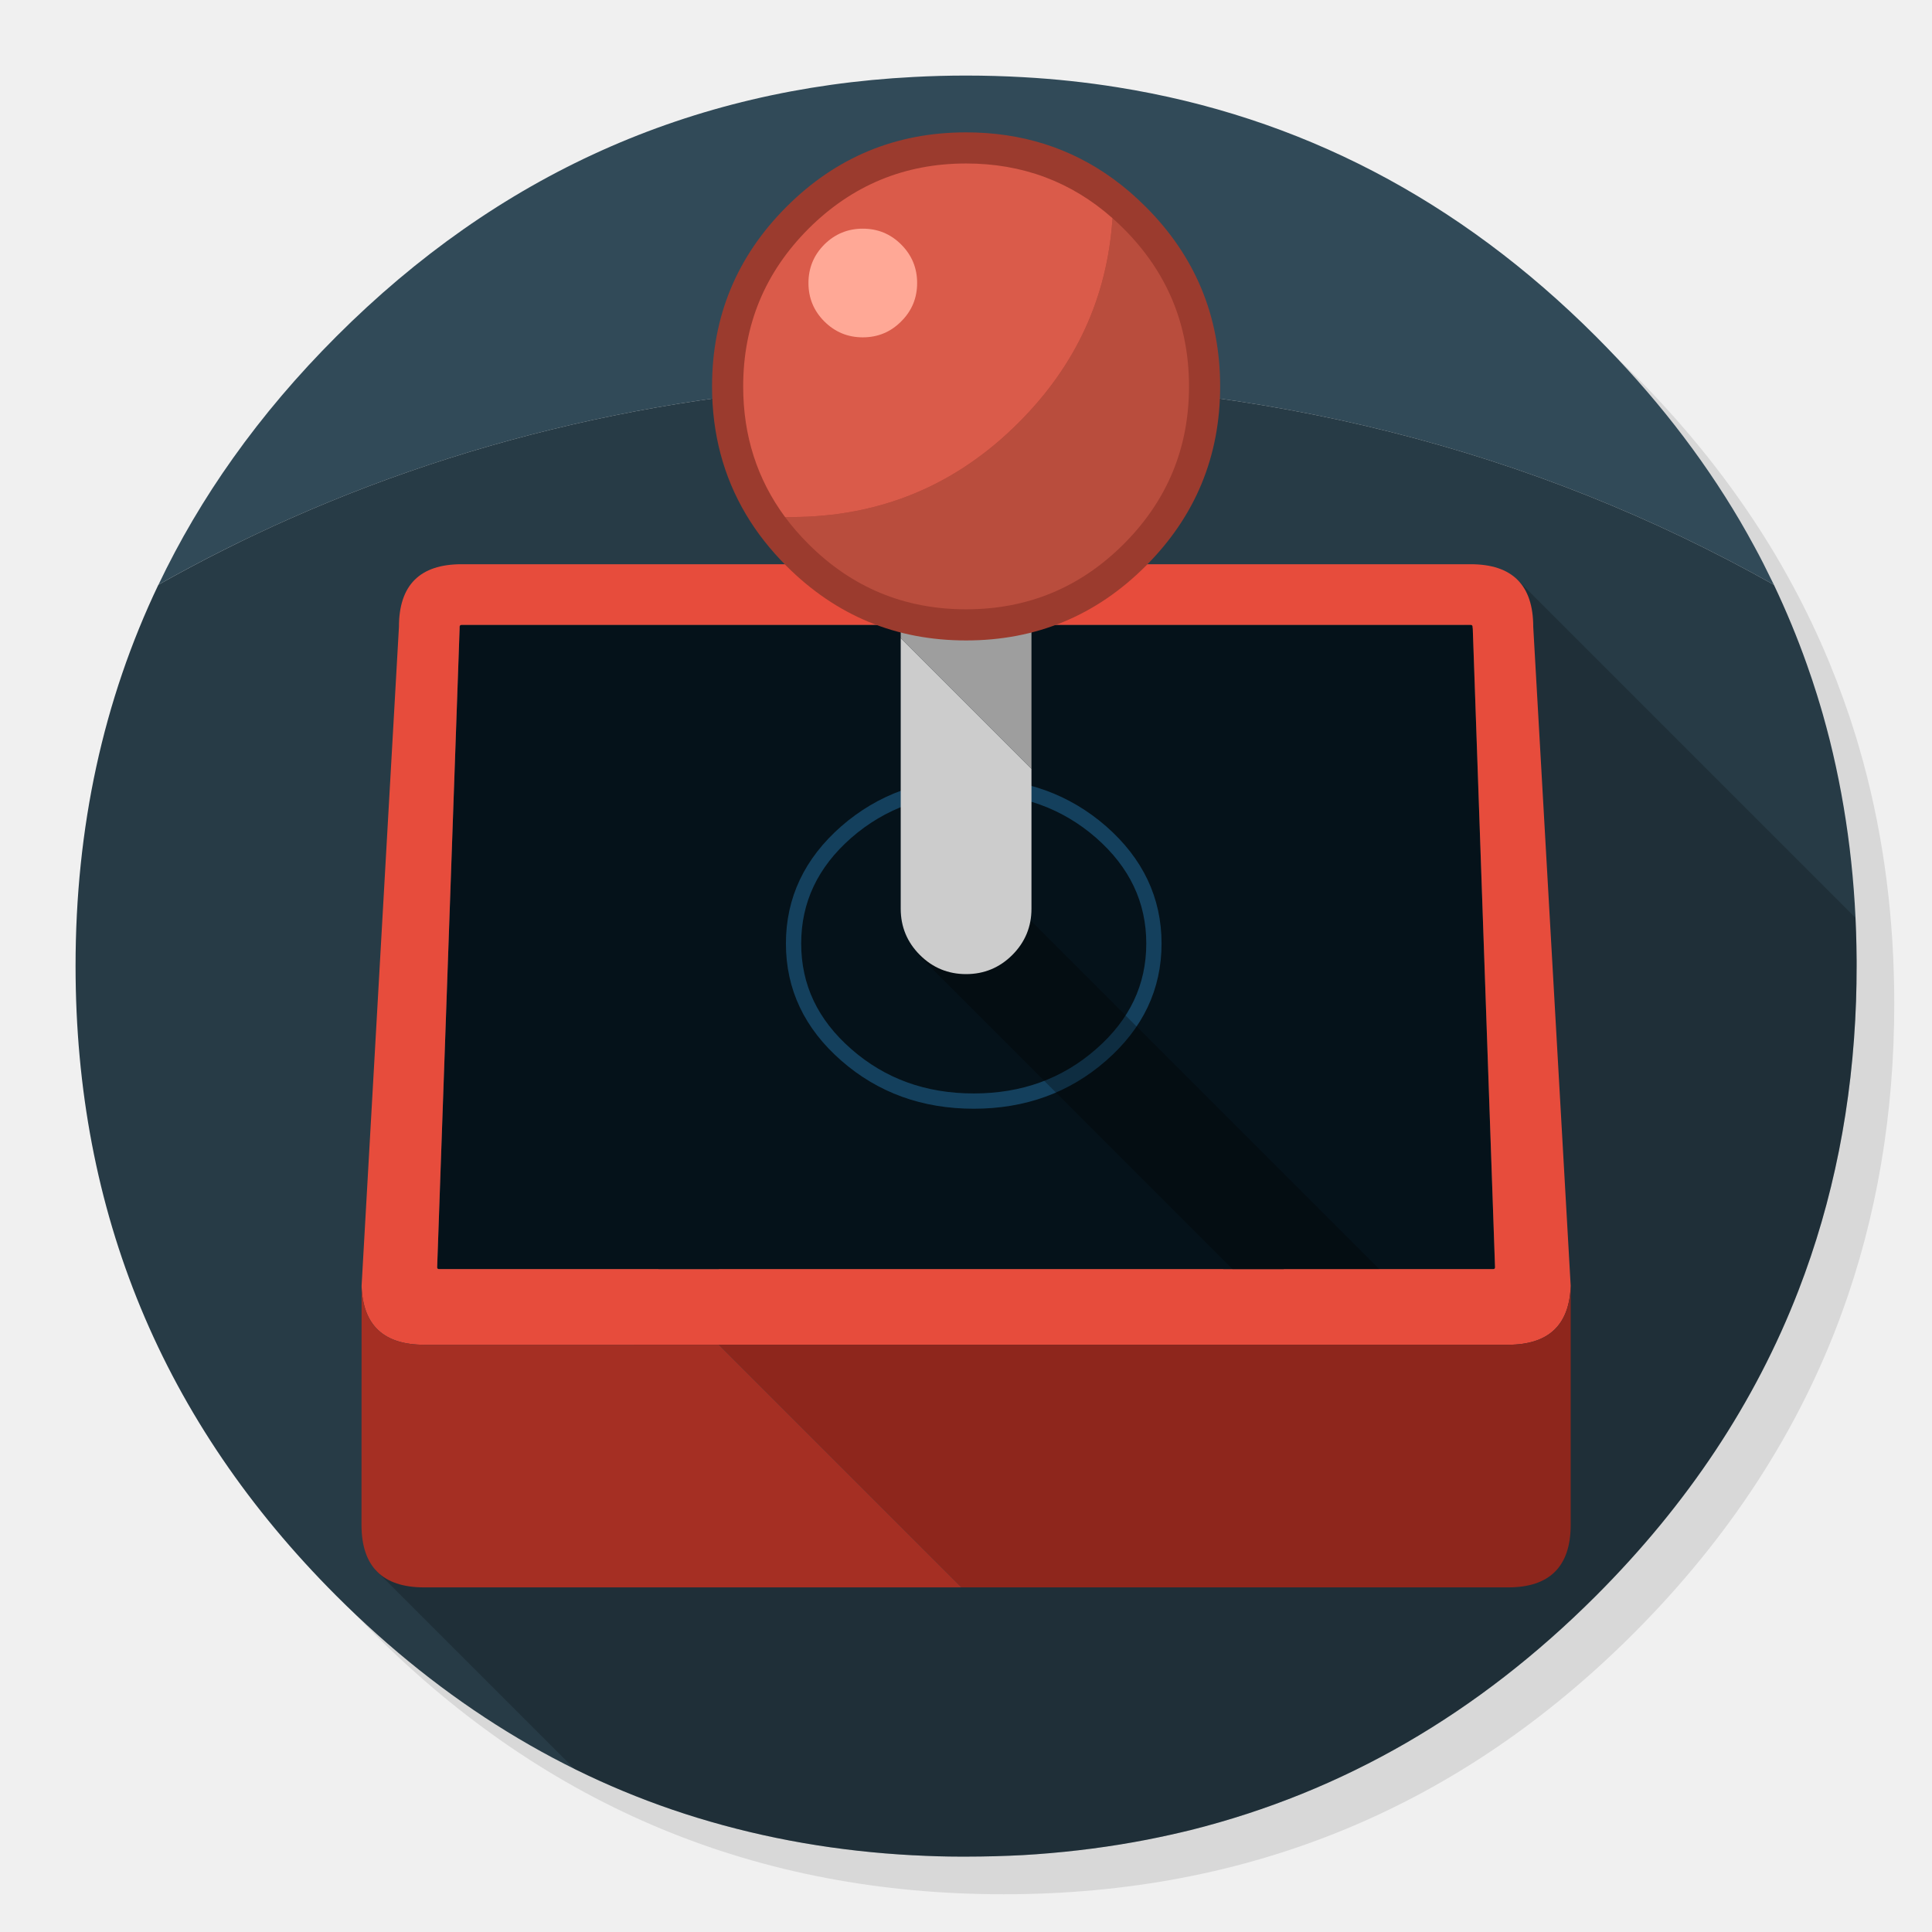
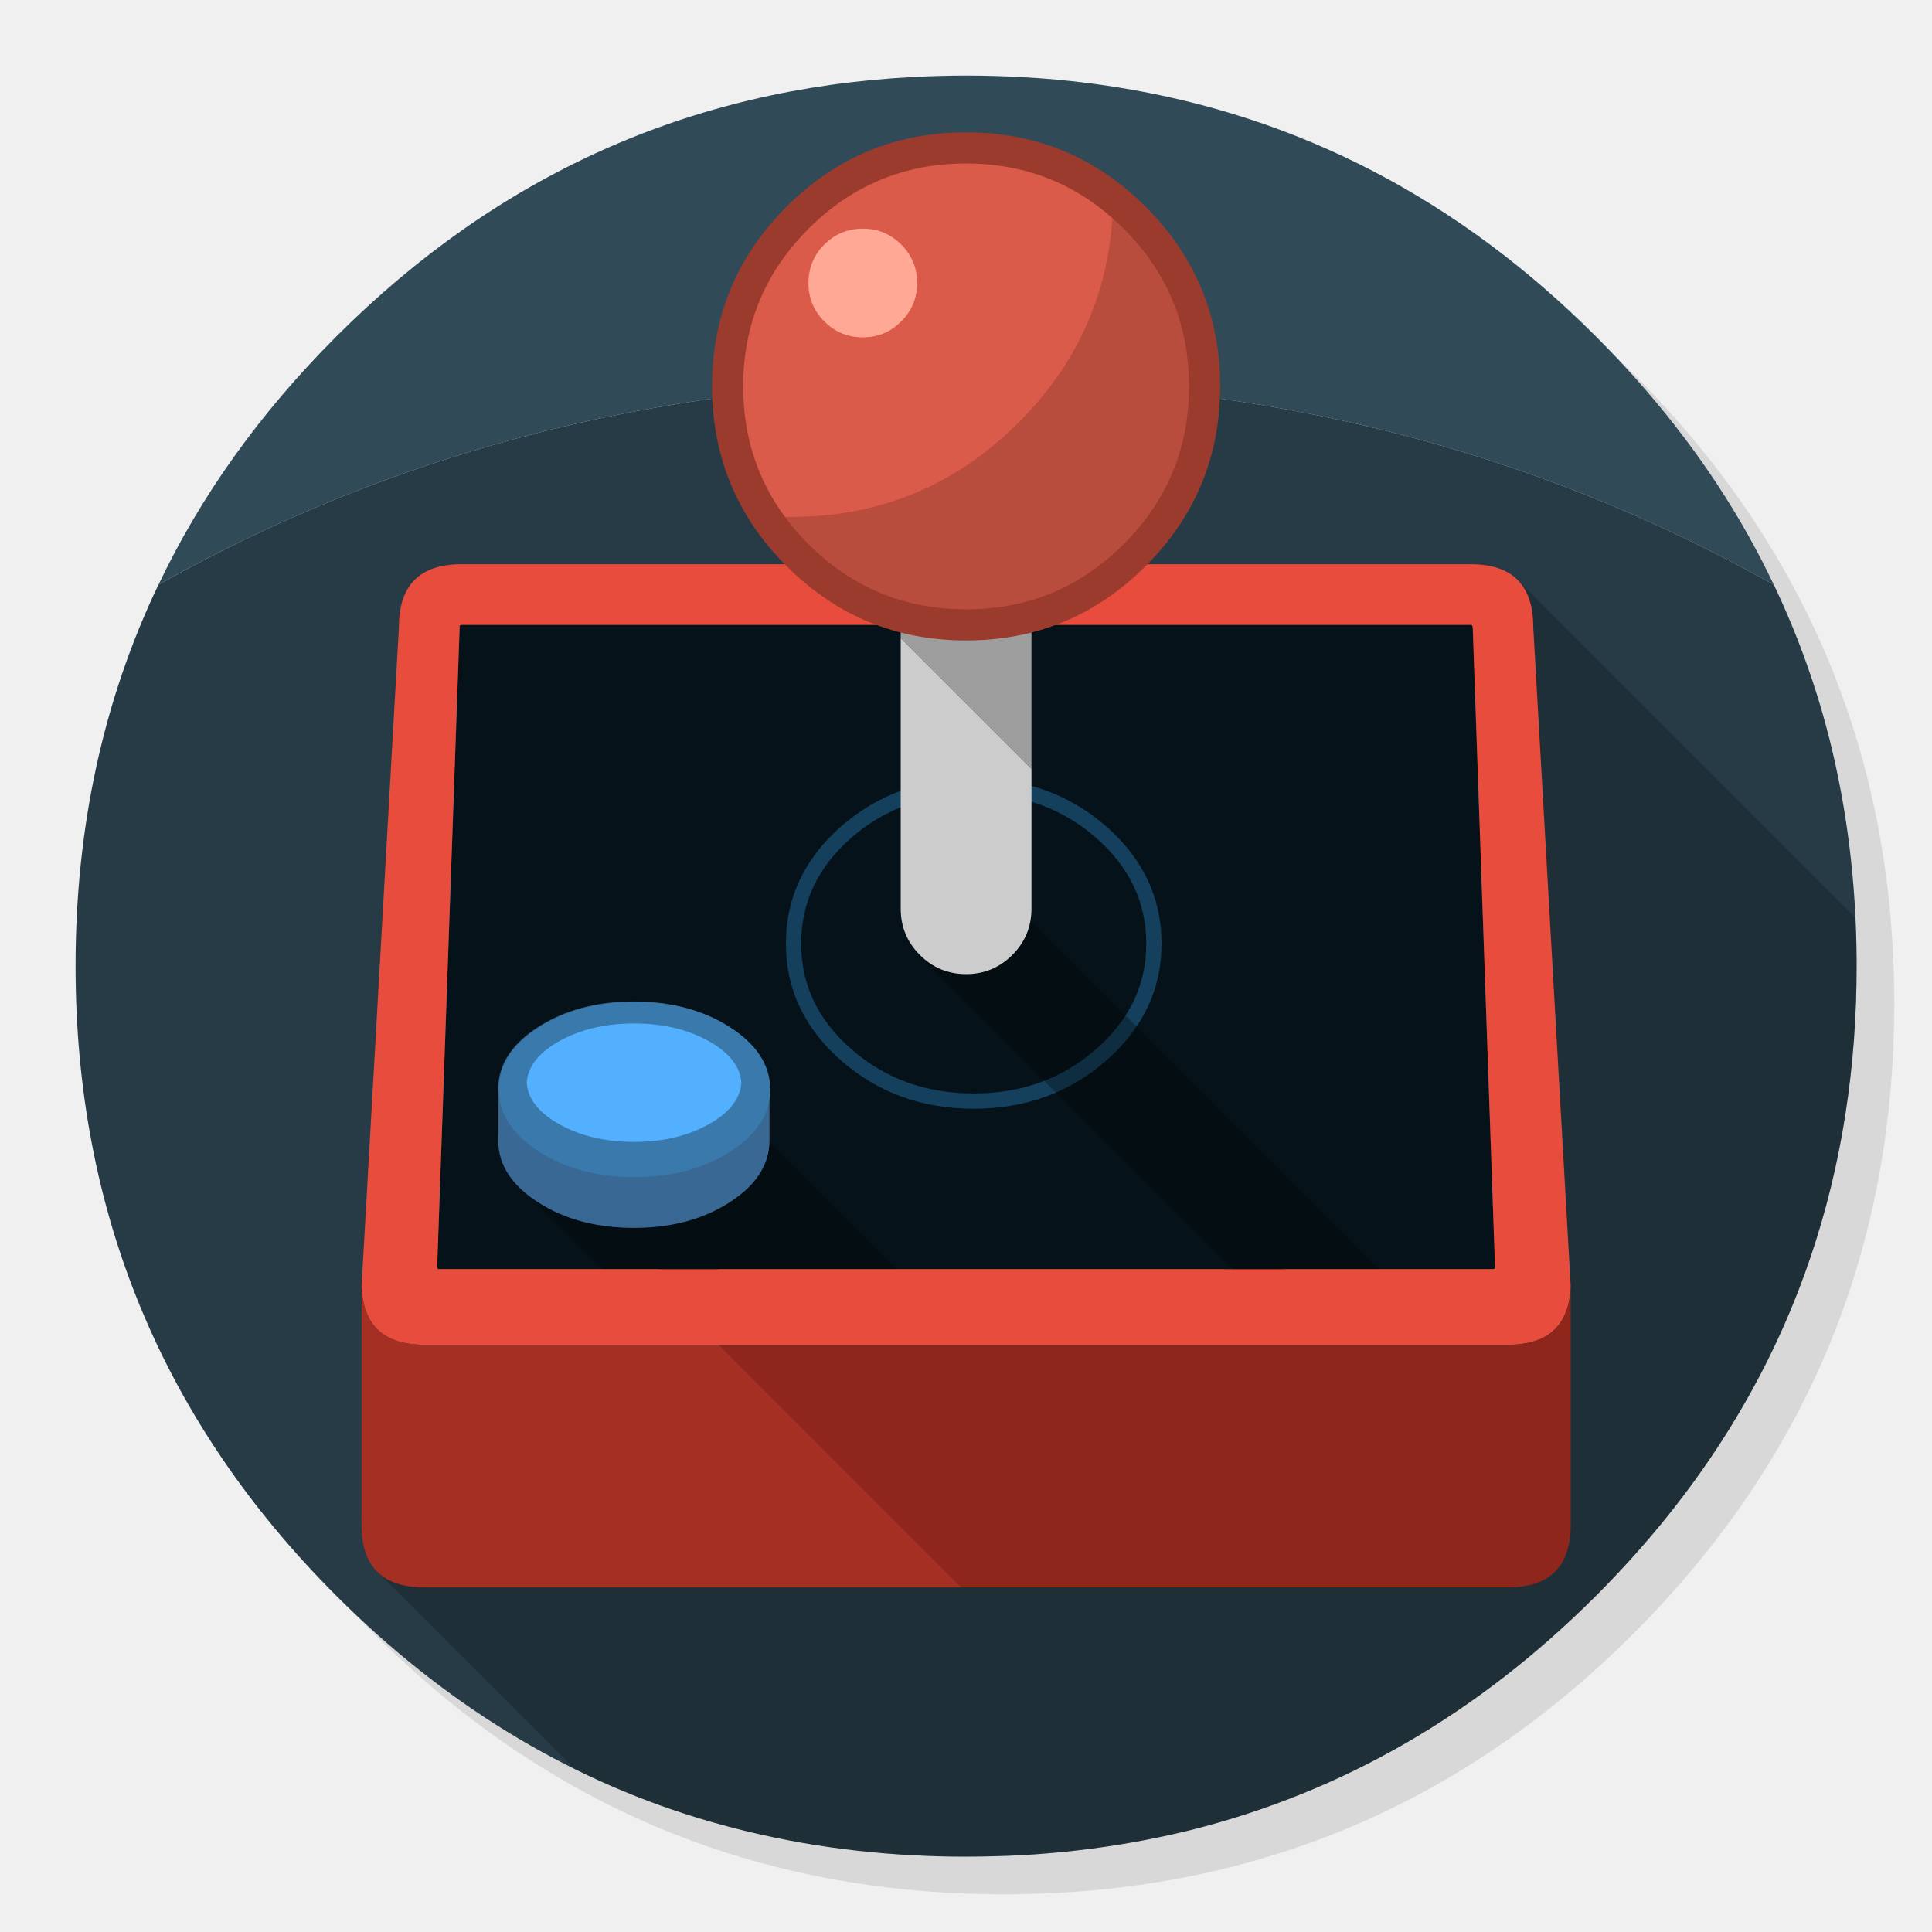
<svg xmlns="http://www.w3.org/2000/svg" id="OpenEmu" image-rendering="optimizeSpeed" baseProfile="basic" version="1.1" style="background-color:#ffffff" x="0px" y="0px" width="1024px" height="1024px" viewBox="0 0 1024 1024" enable-background="new 0 0 1024 1024">
  <defs transform="matrix(1 0 0 1 0 0) " />
  <g id="shadow">
    <g id="shape">
      <path id="path" fill="#000000" fill-opacity="0.098" d="M969.65,351.3 Q961.05,330.45 950.25,310.45 C946.2,302.9 941.9,295.4 937.35,288.05 917.8,256.35 893.95,226.4 865.8,198.25 773.65,106.1 662.35,60 532,60 401.65,60 290.4,106.1 198.25,198.25 106.1,290.4 60,401.65 60,532 60,662.35 106.1,773.65 198.25,865.8 290.4,957.95 401.65,1004 532,1004 662.35,1004 773.65,957.95 865.8,865.8 916.55,815 953.35,758.4 976.15,696.05 994.7,645.2 1004,590.55 1004,532 1004,487.1 998.55,444.45 987.6,404.05 986.35,399.5 985.05,394.95 983.7,390.45 979.6,377.15 974.9,364.1 969.65,351.3z" />
    </g>
  </g>
  <g id="bg">
    <g id="shape2">
      <path id="path1" fill="#314A58" fill-opacity="1" d="M929.85,289.65 C927.5,285.3 924.9,280.65 922.2,276.05 901.9,241.55 876.4,208.85 845.85,178.3 773.25,105.7 688.7,61.65 592.2,46.25 575.95,43.65 559.4,41.85 542.15,40.9 532.45,40.35 522.3,40.05 512.05,40.05 502.7,40.05 493.45,40.3 484.15,40.8 365.8,46.9 263.85,92.75 178.3,178.3 157.8,198.8 139.55,220.25 123.6,242.7 108.25,264.25 95.05,286.7 84,309.9 106.85,297 130.25,285.25 154.1,274.7 263.35,226.25 382.7,202.05 512.05,202.05 669.7,202.05 812.4,238 940.2,309.95 938.35,306.15 936.45,302.3 934.5,298.45 933.05,295.6 931.55,292.75 929.85,289.65z" />
      <path id="path2" fill="#273B46" fill-opacity="1" d="M962.95,367.95 C961.35,362.8 959.55,357.45 957.65,352.1 952.6,337.85 946.8,323.85 940.2,309.95 812.4,238 669.7,202.05 512.05,202.05 382.7,202.05 263.35,226.25 154.1,274.7 130.25,285.25 106.85,297 84,309.9 L83.975,309.875 Q40.05,401.873 40.05,512.05 C40.05,642.4 86.15,753.7 178.3,845.85 235,902.5 298.85,941.75 369.4,963.4 406.15,974.65 444.2,981.25 484.15,983.35 484.3,983.35 484.4,983.35 484.55,983.35 493.05,983.8 501.15,984.05 509.05,984.05 510.25,984.05 511.15,984.05 512.05,984.05 522.35,984.05 532.55,983.75 542.15,983.25 544.65,983.1 546.9,982.95 549.1,982.8 569.3,981.35 589,978.75 607.8,975.1 615.75,973.55 623.6,971.8 631.2,969.95 712,949.65 783.35,908.35 845.85,845.85 894.45,797.25 930.25,743.35 953.2,684.05 971.65,636.4 981.85,585.25 983.75,530.55 983.95,524.5 984.05,518.3 984.05,512.05 984.05,511.4 984.05,510.7 984.05,510.05 984.05,509.7 984.05,509.4 984.05,509.05 983.85,468.4 979.1,429.55 969.75,392.05 968.65,387.7 967.4,383.05 966.1,378.45 965.1,375.05 964.1,371.6 962.95,367.95z" />
    </g>
  </g>
  <g id="bg1">
    <g id="shape6">
      <path id="path3" fill="#000000" fill-opacity="0.2" d="M984.05,510.05 C984.05,509.7 984.05,509.4 984.05,509.05 984,501.5 983.8,494 983.45,486.45 L804.05,307.05 198.95,832.05 304.4,937.5 C325.65,948.05 347.2,956.6 369.4,963.4 406.15,974.65 444.2,981.25 484.15,983.35 484.3,983.35 484.4,983.35 484.55,983.35 493.05,983.8 501.15,984.05 509.05,984.05 Q510.55,984.05 512.05,984.05 C522.35,984.05 532.55,983.75 542.15,983.25 544.65,983.1 546.9,982.95 549.1,982.8 569.3,981.35 589,978.75 607.8,975.1 615.75,973.55 623.6,971.8 631.2,969.95 712,949.65 783.35,908.35 845.85,845.85 894.45,797.25 930.25,743.35 953.2,684.05 971.65,636.4 981.85,585.25 983.75,530.55 983.95,524.5 984.05,518.3 984.05,512.05 984.05,511.4 984.05,510.7 984.05,510.05z" />
    </g>
  </g>
  <g id="Calque.__203">
    <g id="shape8">
      <path id="path4" fill="#05121A" fill-opacity="1" d="M780.6,333.2 Q780.5,332.7 780.5,332.25 C780.5,331.6 780.15,331.2 779.45,331.2 L244.65,331.2 C243.95,331.2 243.6,331.6 243.6,332.25 243.6,332.55 243.6,332.85 243.6,333.2 L231.7,671.8 C231.75,672.4 232.1,672.65 232.75,672.65 L349.05,672.65 349.05,672.7 381.1,672.7 381.1,672.65 486.75,672.65 496.8,672.65 499.65,672.65 526.85,672.65 529.75,672.65 536.8,672.65 648.35,672.65 648.35,672.7 680.4,672.7 680.4,672.65 691.1,672.65 791.35,672.65 C792,672.65 792.35,672.4 792.4,671.8 L780.6,333.2z" />
    </g>
  </g>
  <mask id="Calque.__206">
    <g id="g">
      <g id="shape12">
        <path id="path5" fill="#FFFFFF" fill-opacity="1" d="M780.6,333.2 Q780.5,332.7 780.5,332.25 C780.5,331.6 780.15,331.2 779.45,331.2 L244.65,331.2 C243.95,331.2 243.6,331.6 243.6,332.25 243.6,332.55 243.6,332.85 243.6,333.2 L231.7,671.8 C231.75,672.4 232.1,672.65 232.75,672.65 L349.05,672.65 349.05,672.7 381.1,672.7 381.1,672.65 486.75,672.65 496.8,672.65 499.65,672.65 526.85,672.65 529.75,672.65 536.8,672.65 648.35,672.65 648.35,672.7 680.4,672.7 680.4,672.65 691.1,672.65 791.35,672.65 C792,672.65 792.35,672.4 792.4,671.8 L780.6,333.2z" />
      </g>
    </g>
  </mask>
  <g id="masked" mask="url(#Calque.__206)">
    <g id="Calque.__204">
      <g id="shape10" transform="matrix(1 0 0 1 205.35 381)" />
    </g>
    <g id="Calque.__205">
      <g id="shape11" transform="matrix(1 0 0 1 281.8 212.7)" />
    </g>
  </g>
  <g id="bg2">
    <g id="shape14">
      <path id="path6" fill="#E74C3C" fill-opacity="1" d="M691.1,299.05 L659.05,299.05 536.8,299.05 526.85,299.05 496.8,299.05 486.75,299.05 244.65,299.05 C222.5,299.05 211.45,310.15 211.45,332.25 L191.65,681.55 C192.3,702.35 203.35,712.75 224.8,712.75 L381.05,712.75 799.3,712.75 C820.75,712.75 831.8,702.35 832.5,681.55 L812.65,332.25 Q812.65,299.05 779.45,299.05 L691.1,299.05z M780.6,333.2 L792.4,671.8 C792.35,672.4 792,672.65 791.35,672.65 L691.1,672.65 680.4,672.65 680.4,672.7 648.35,672.7 648.35,672.65 536.8,672.65 529.75,672.65 526.85,672.65 499.65,672.65 496.8,672.65 486.75,672.65 381.1,672.65 381.1,672.7 349.05,672.7 349.05,672.65 232.75,672.65 C232.1,672.65 231.75,672.4 231.7,671.8 L243.6,333.2 C243.6,332.85 243.6,332.55 243.6,332.25 243.6,331.6 243.95,331.2 244.65,331.2 L779.45,331.2 C780.15,331.2 780.5,331.6 780.5,332.25 780.5,332.55 780.5,332.85 780.6,333.2z" />
      <path id="path10" fill="#8E261C" fill-opacity="1" d="M832.5,681.55 C831.8,702.35 820.75,712.75 799.3,712.75 L381.05,712.75 509.65,841.35 799.3,841.35 C821.4,841.35 832.5,830.25 832.5,808.15 L832.5,681.55z" />
      <path id="path11" fill="#A52F23" fill-opacity="1" d="M224.8,712.75 C203.35,712.75 192.3,702.35 191.65,681.55 L191.6,808.15 C191.6,830.25 202.7,841.35 224.8,841.35 L509.65,841.35 381.05,712.75 224.8,712.75z" />
    </g>
  </g>
  <g id="Calque.__207">
    <g id="shape22">
-       <path id="path12" fill="#05121A" fill-opacity="1" d="M583.6,559.1 Q611.6,534.65 611.6,500.1 C611.6,477.05 602.25,457.35 583.6,441 564.95,424.75 542.45,416.6 516.1,416.6 489.75,416.6 467.2,424.75 448.55,441 429.9,457.35 420.6,477.05 420.6,500.1 420.6,523.15 429.9,542.8 448.55,559.1 467.2,575.45 489.75,583.6 516.1,583.6 542.45,583.6 564.95,575.45 583.6,559.1z" />
-       <path id="path13" fill="none" stroke="#14405D" stroke-opacity="1" stroke-width="8.1" stroke-linecap="round" stroke-linejoin="round" d="M583.6,559.1 Q611.6,534.65 611.6,500.1 C611.6,477.05 602.25,457.35 583.6,441 564.95,424.75 542.45,416.6 516.1,416.6 489.75,416.6 467.2,424.75 448.55,441 429.9,457.35 420.6,477.05 420.6,500.1 420.6,523.15 429.9,542.8 448.55,559.1 467.2,575.45 489.75,583.6 516.1,583.6 542.45,583.6 564.95,575.45 583.6,559.1z" />
+       <path id="path12" fill="#000000" fill-opacity="0.298" d="M270.6,624.05 L319.2,672.65 349.05,672.65 349.05,672.7 381.1,672.7 381.1,672.65 475.25,672.65 407.85,605.25 270.6,624.05z" />
    </g>
  </g>
  <g id="Calque.__208">
    <g id="shape24">
-       <path id="path14" fill="#000000" fill-opacity="0.298" d="M653.3,672.7 L680.4,672.7 680.4,672.65 691.1,672.65 731,672.65 541.55,483.2 492.75,463.425 487.15,506.55 653.3,672.7z" />
+       <path id="path13" fill="#386893" fill-opacity="1" d="M264.2,574.05 Q264.05,575.605 264.05,577.2 C264.05,578.25 264.1,579.35 264.2,580.4 L264.2,601.2 C264.1,602.25 264.05,603.35 264.05,604.4 264.05,605.45 264.1,606.55 264.2,607.6 265.3,619.05 272.25,628.9 285.1,637.2 299.15,646.25 316.1,650.8 335.95,650.8 340.2,650.8 344.3,650.6 348.3,650.2 362.95,648.65 375.75,644.35 386.8,637.2 400.55,628.35 407.55,617.7 407.85,605.25 L407.85,605.225 L407.85,576.35 C407.85,576.25 407.85,576.15 407.85,576.05 407.4,563.75 400.4,553.2 386.8,544.4 372.75,535.35 355.8,530.8 335.95,530.8 316.1,530.8 299.15,535.35 285.1,544.4 272.25,552.7 265.25,562.6 264.2,574.05z" />
    </g>
  </g>
  <g id="Calque.__209">
    <g id="shape26">
-       <path id="path15" fill="#9E9E9E" fill-opacity="1" d="M512.05,175 Q497.7,175 487.55,185.15 C480.8,191.9 477.4,200.1 477.4,209.65 L477.4,338.2 546.7,407.5 546.7,209.65 C546.7,200.1 543.3,191.9 536.55,185.15 529.8,178.4 521.6,175 512.05,175z" />
-       <path id="path16" fill="#CCCCCC" fill-opacity="1" d="M546.7,481.65 L546.7,407.5 477.4,338.2 477.4,481.65 C477.4,491.2 480.8,499.4 487.55,506.15 494.3,512.9 502.5,516.3 512.05,516.3 521.6,516.3 529.8,512.9 536.55,506.15 543.3,499.4 546.7,491.2 546.7,481.65z" />
+       <path id="path14" fill="#3979AC" fill-opacity="1" d="M285.5,544.7 Q264.45,558.3 264.45,577.5 C264.45,590.3 271.45,601.25 285.5,610.3 299.55,619.35 316.5,623.9 336.35,623.9 356.2,623.9 373.15,619.35 387.2,610.3 401.25,601.25 408.25,590.3 408.25,577.5 408.25,564.7 401.25,553.75 387.2,544.7 373.15,535.65 356.2,531.1 336.35,531.1 316.5,531.1 299.55,535.65 285.5,544.7z" />
+     </g>
+   </g>
+   <g id="Calque.__210">
+     <g id="shape28">
+       <path id="path15" fill="#52B0FE" fill-opacity="1" d="M293.35,553.65 Q280,562.25 279.15,573.85 C279.7,581.6 284.45,588.3 293.35,594.05 305.15,601.5 319.4,605.25 336.05,605.25 352.7,605.25 366.95,601.5 378.75,594.05 387.65,588.3 392.4,581.6 392.95,573.85 392.4,566.1 387.65,559.4 378.75,553.65 366.95,546.2 352.7,542.45 336.05,542.45 319.4,542.45 305.15,546.2 293.35,553.65z" />
+     </g>
+   </g>
+   <g id="Calque.__211">
+     <g id="shape30">
+       <path id="path16" fill="#05121A" fill-opacity="1" d="M583.6,559.1 Q611.6,534.65 611.6,500.1 C611.6,477.05 602.25,457.35 583.6,441 564.95,424.75 542.45,416.6 516.1,416.6 489.75,416.6 467.2,424.75 448.55,441 429.9,457.35 420.6,477.05 420.6,500.1 420.6,523.15 429.9,542.8 448.55,559.1 467.2,575.45 489.75,583.6 516.1,583.6 542.45,583.6 564.95,575.45 583.6,559.1z" />
+       <path id="path17" fill="none" stroke="#14405D" stroke-opacity="1" stroke-width="8.1" stroke-linecap="round" stroke-linejoin="round" d="M583.6,559.1 Q611.6,534.65 611.6,500.1 C611.6,477.05 602.25,457.35 583.6,441 564.95,424.75 542.45,416.6 516.1,416.6 489.75,416.6 467.2,424.75 448.55,441 429.9,457.35 420.6,477.05 420.6,500.1 420.6,523.15 429.9,542.8 448.55,559.1 467.2,575.45 489.75,583.6 516.1,583.6 542.45,583.6 564.95,575.45 583.6,559.1z" />
+     </g>
+   </g>
+   <g id="Calque.__212">
+     <g id="shape32">
+       <path id="path18" fill="#000000" fill-opacity="0.298" d="M653.3,672.7 L680.4,672.7 680.4,672.65 691.1,672.65 731,672.65 541.55,483.2 492.75,463.425 487.15,506.55 653.3,672.7z" />
+     </g>
+   </g>
+   <g id="Calque.__213">
+     <g id="shape34">
+       <path id="path19" fill="#9E9E9E" fill-opacity="1" d="M512.05,175 Q497.7,175 487.55,185.15 C480.8,191.9 477.4,200.1 477.4,209.65 L477.4,338.2 546.7,407.5 546.7,209.65 C546.7,200.1 543.3,191.9 536.55,185.15 529.8,178.4 521.6,175 512.05,175z" />
+       <path id="path20" fill="#CCCCCC" fill-opacity="1" d="M546.7,481.65 L546.7,407.5 477.4,338.2 477.4,481.65 C477.4,491.2 480.8,499.4 487.55,506.15 494.3,512.9 502.5,516.3 512.05,516.3 521.6,516.3 529.8,512.9 536.55,506.15 543.3,499.4 546.7,491.2 546.7,481.65z" />
    </g>
  </g>
  <g id="bg3">
-     <g id="shape30">
-       <path id="path17" fill="#9B3B2E" fill-opacity="1" d="M589.9,94.7 C567.35,78.35 541.4,70.15 512.05,70.15 474.9,70.15 443.15,83.3 416.85,109.6 390.55,135.9 377.4,167.65 377.4,204.8 377.4,229.85 383.4,252.45 395.35,272.6 401.1,282.3 408.3,291.45 416.85,300 443.15,326.3 474.9,339.45 512.05,339.45 549.2,339.45 580.95,326.3 607.25,300 L607.225,300 L607.25,299.975 L607.25,300 C633.55,273.7 646.7,241.95 646.7,204.8 646.7,167.65 633.55,135.9 607.25,109.6 601.7,104.05 595.9,99.05 589.9,94.7z" />
-       <path id="path18" fill="#B94D3D" fill-opacity="1" d="M595.575,121.225 Q592.661,118.311 589.65,115.65 C586.9,157.5 570.35,193.6 539.95,223.95 506.6,257.35 466.3,274.05 419.05,274.05 418.1,274.05 417.1,274.05 416.1,274.05 419.75,279 423.9,283.75 428.5,288.35 451.55,311.4 479.4,322.95 512.05,322.95 544.7,322.95 572.55,311.4 595.6,288.35 618.65,265.3 630.2,237.45 630.2,204.8 630.2,172.15 618.65,144.3 595.6,121.25" />
-       <path id="path19" fill="#DA5B4A" fill-opacity="1" d="M589.65,115.65 C567.8,96.3 541.9,86.65 512.05,86.65 479.45,86.65 451.6,98.2 428.5,121.25 L428.5,121.225 L428.475,121.25 L428.5,121.25 C405.45,144.35 393.9,172.2 393.9,204.8 393.9,230.95 401.3,254 416.1,274.05 417.1,274.05 418.1,274.05 419.05,274.05 466.3,274.05 506.6,257.35 539.95,223.95 570.35,193.6 586.9,157.5 589.65,115.65z" />
+     <g id="shape38">
+       <path id="path21" fill="#9B3B2E" fill-opacity="1" d="M589.9,94.7 C567.35,78.35 541.4,70.15 512.05,70.15 474.9,70.15 443.15,83.3 416.85,109.6 390.55,135.9 377.4,167.65 377.4,204.8 377.4,229.85 383.4,252.45 395.35,272.6 401.1,282.3 408.3,291.45 416.85,300 443.15,326.3 474.9,339.45 512.05,339.45 549.2,339.45 580.95,326.3 607.25,300 L607.225,300 L607.25,299.975 L607.25,300 C633.55,273.7 646.7,241.95 646.7,204.8 646.7,167.65 633.55,135.9 607.25,109.6 601.7,104.05 595.9,99.05 589.9,94.7z" />
+       <path id="path22" fill="#B94D3D" fill-opacity="1" d="M595.575,121.225 Q592.661,118.311 589.65,115.65 C586.9,157.5 570.35,193.6 539.95,223.95 506.6,257.35 466.3,274.05 419.05,274.05 418.1,274.05 417.1,274.05 416.1,274.05 419.75,279 423.9,283.75 428.5,288.35 451.55,311.4 479.4,322.95 512.05,322.95 544.7,322.95 572.55,311.4 595.6,288.35 618.65,265.3 630.2,237.45 630.2,204.8 630.2,172.15 618.65,144.3 595.6,121.25" />
+       <path id="path23" fill="#DA5B4A" fill-opacity="1" d="M589.65,115.65 C567.8,96.3 541.9,86.65 512.05,86.65 479.45,86.65 451.6,98.2 428.5,121.25 L428.5,121.225 L428.475,121.25 L428.5,121.25 C405.45,144.35 393.9,172.2 393.9,204.8 393.9,230.95 401.3,254 416.1,274.05 417.1,274.05 418.1,274.05 419.05,274.05 466.3,274.05 506.6,257.35 539.95,223.95 570.35,193.6 586.9,157.5 589.65,115.65z" />
    </g>
  </g>
-   <g id="Calque.__210">
-     <g id="shape35">
-       <path id="path20" fill="#FFA896" fill-opacity="1" d="M477.65,129.6 Q469.25,121.2 457.3,121.2 C449.35,121.2 442.55,124 436.9,129.6 431.3,135.25 428.5,142.05 428.5,150 428.5,157.95 431.3,164.75 436.9,170.35 442.55,176 449.35,178.8 457.3,178.8 465.25,178.8 472.05,176 477.65,170.35 483.3,164.75 486.1,157.95 486.1,150 486.1,142.05 483.3,135.25 477.65,129.6z" />
+   <g id="Calque.__214">
+     <g id="shape43">
+       <path id="path24" fill="#FFA896" fill-opacity="1" d="M477.65,129.6 Q469.25,121.2 457.3,121.2 C449.35,121.2 442.55,124 436.9,129.6 431.3,135.25 428.5,142.05 428.5,150 428.5,157.95 431.3,164.75 436.9,170.35 442.55,176 449.35,178.8 457.3,178.8 465.25,178.8 472.05,176 477.65,170.35 483.3,164.75 486.1,157.95 486.1,150 486.1,142.05 483.3,135.25 477.65,129.6z" />
    </g>
  </g>
</svg>
